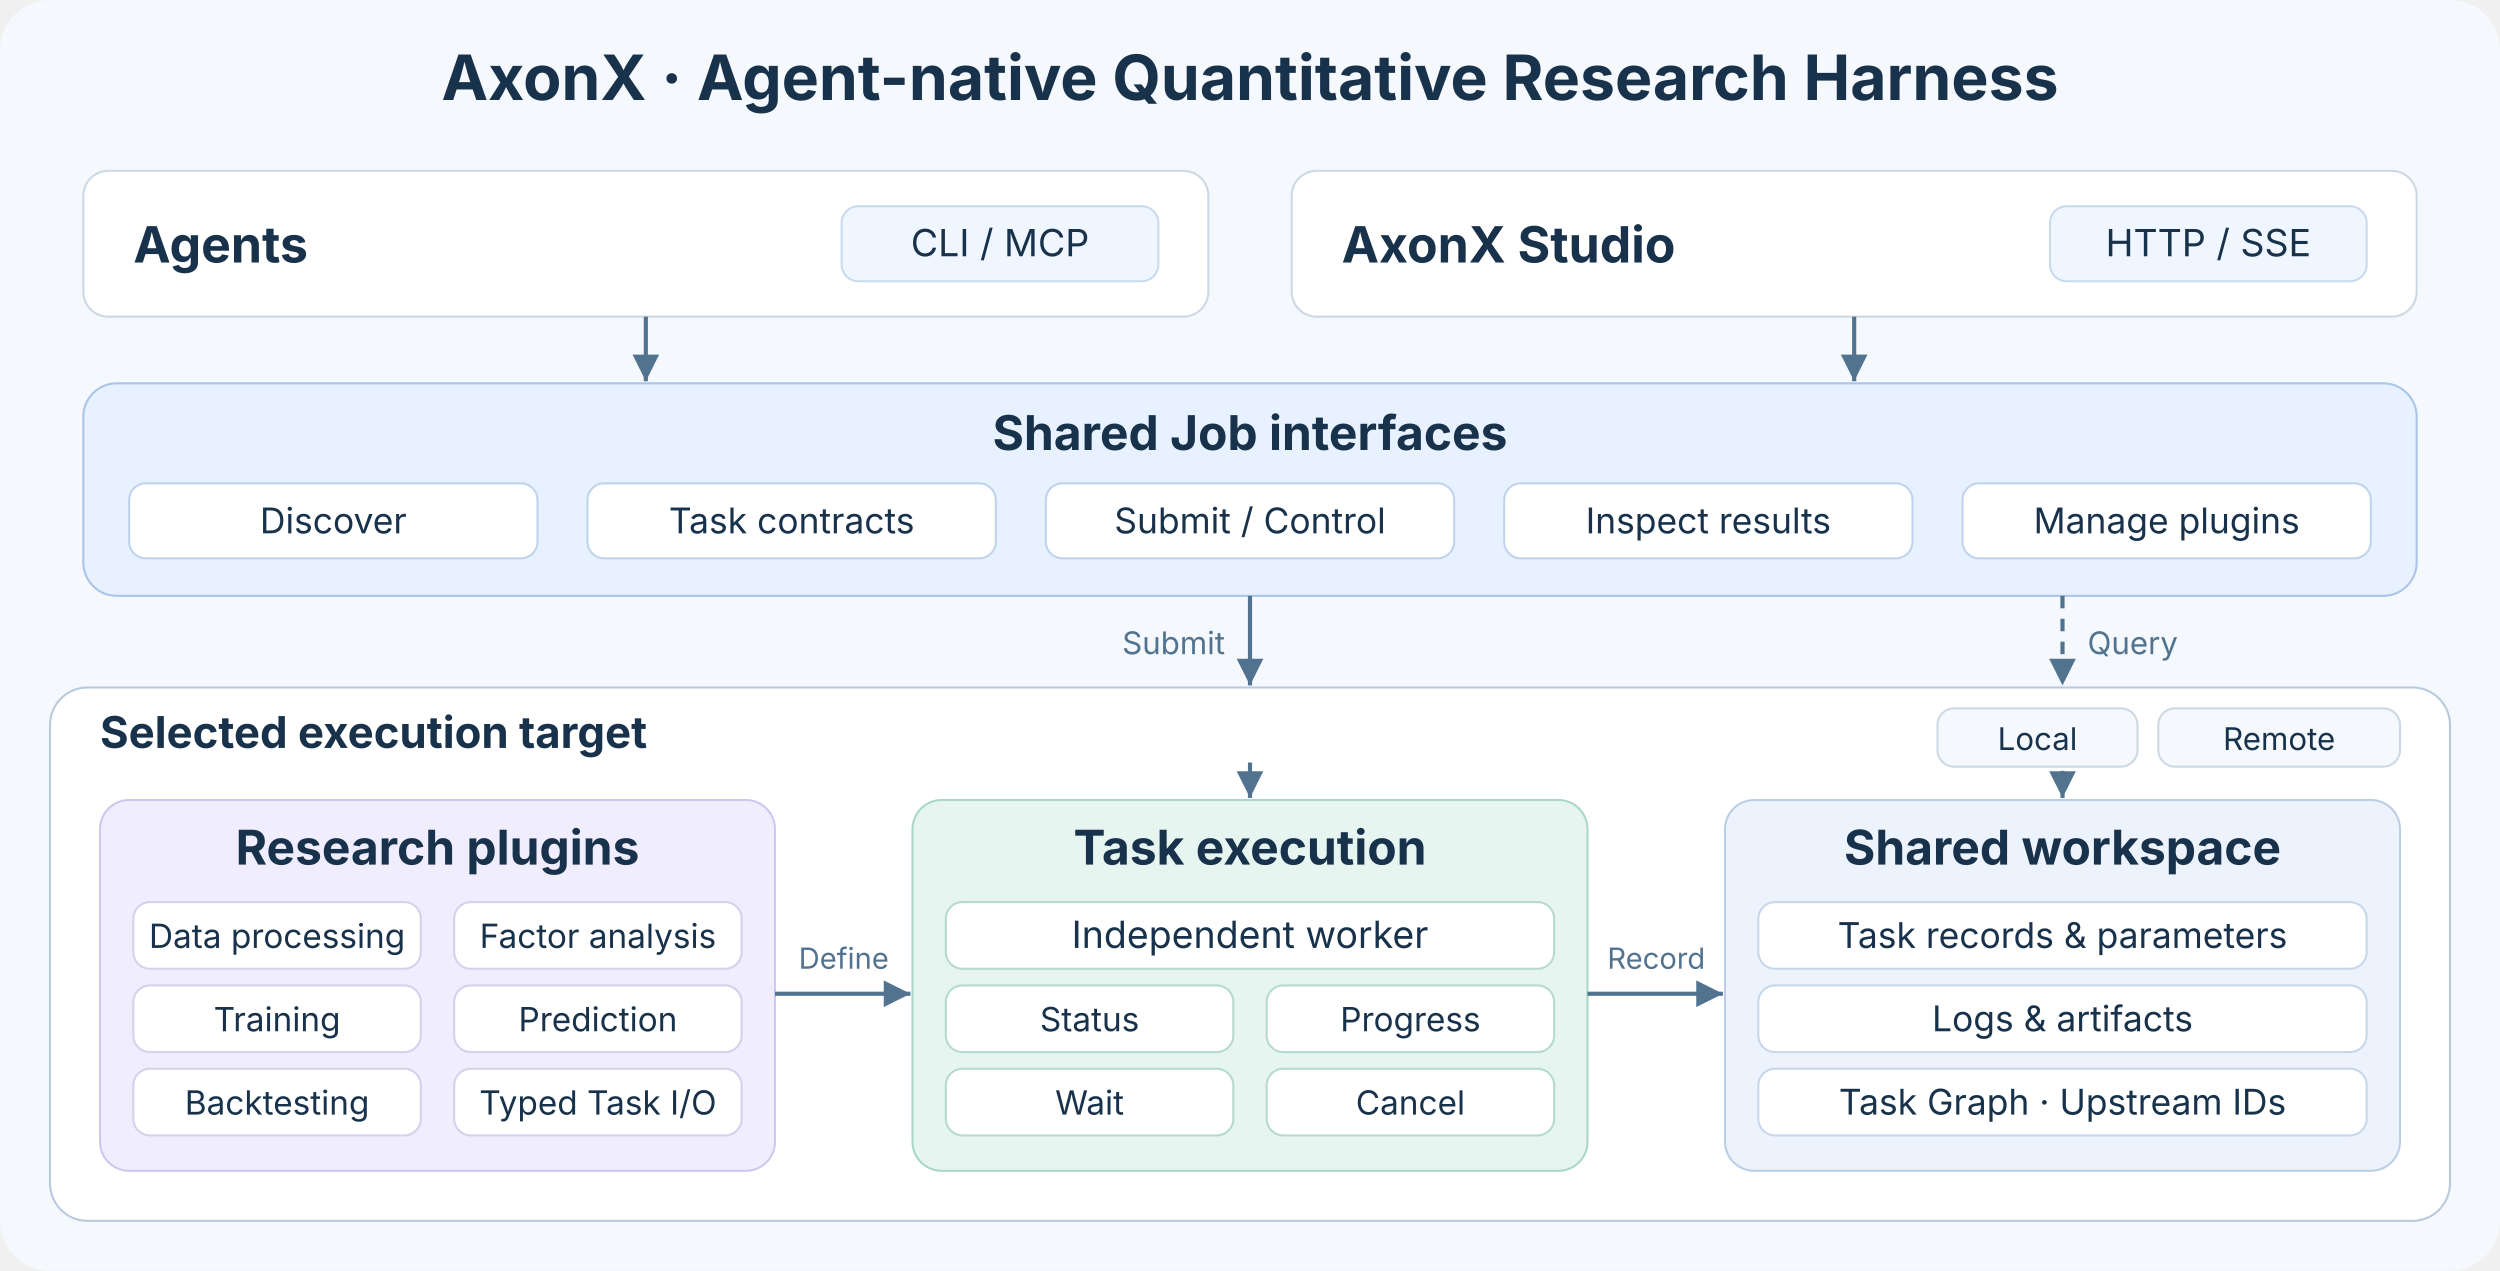
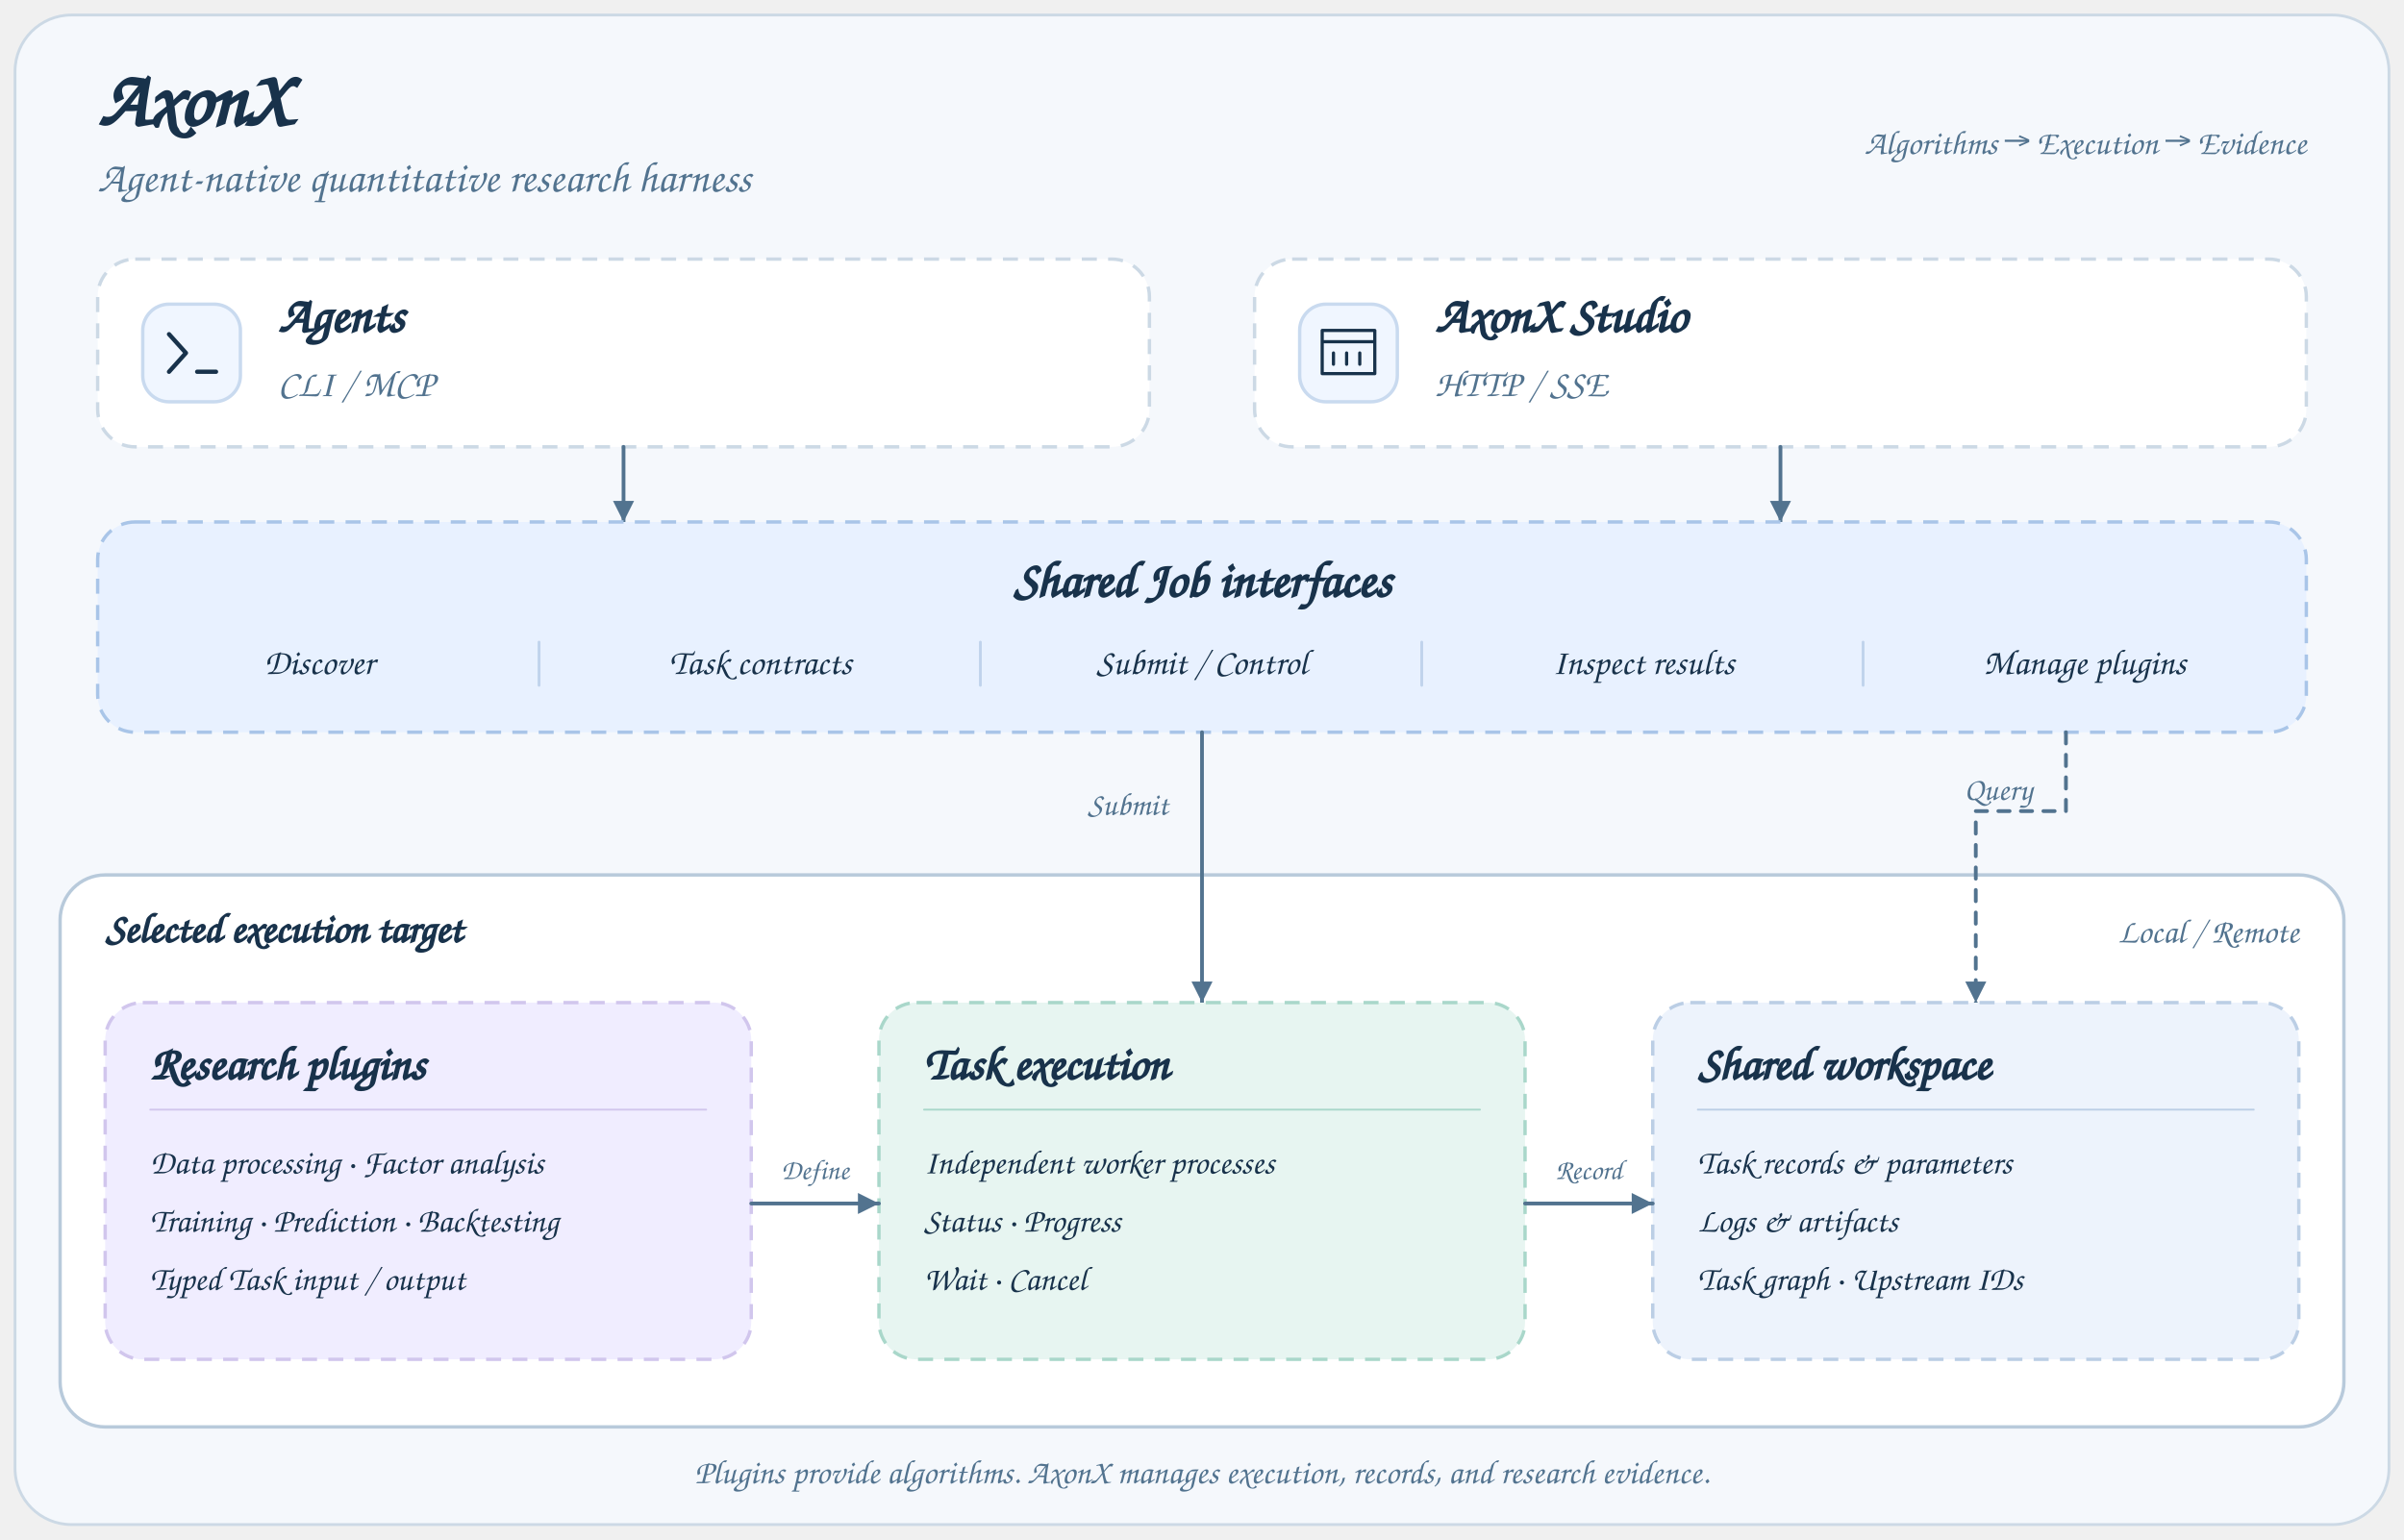
- <svg xmlns="http://www.w3.org/2000/svg" width="1200" height="610" viewBox="0 0 1200 610" role="img" aria-labelledby="title desc">
+ <svg xmlns="http://www.w3.org/2000/svg" width="1280" height="820" viewBox="0 0 1280 820" role="img" aria-labelledby="title desc">
  <defs>
-     <marker id="arrow" viewBox="0 0 10 10" refX="9" refY="5" markerWidth="8" markerHeight="8" orient="auto-start-reverse">
+     <marker id="arrow" viewBox="0 0 10 10" refX="9" refY="5" markerWidth="7" markerHeight="7" orient="auto">
      <path d="M 1 1 L 9 5 L 1 9 Z" fill="#52738f" />
    </marker>
  </defs>
-   <rect width="1200" height="610" rx="24" fill="#f5f8fc" />
-   <g font-family="-apple-system, BlinkMacSystemFont, 'Segoe UI', sans-serif" fill="#18324b">
-     <text x="600" y="48" font-size="30" font-weight="700" fill="#18324b" text-anchor="middle">AxonX · Agent-native Quantitative Research Harness</text>
-     <rect x="40" y="82" width="540" height="70" rx="12" fill="#ffffff" stroke="#ccd9e5" />
-     <text x="64" y="126" font-size="24" font-weight="700" fill="#18324b" text-anchor="start">Agents</text>
-     <rect x="404" y="99" width="152" height="36" rx="8" fill="#f0f6ff" stroke="#c9daef" />
-     <text x="480.0" y="123.0" font-size="18" font-weight="400" fill="#18324b" text-anchor="middle">CLI / MCP</text>
-     <rect x="620" y="82" width="540" height="70" rx="12" fill="#ffffff" stroke="#ccd9e5" />
-     <text x="644" y="126" font-size="24" font-weight="700" fill="#18324b" text-anchor="start">AxonX Studio</text>
-     <rect x="984" y="99" width="152" height="36" rx="8" fill="#f0f6ff" stroke="#c9daef" />
-     <text x="1060.0" y="123.0" font-size="18" font-weight="400" fill="#18324b" text-anchor="middle">HTTP / SSE</text>
-     <path d="M 310 152 V 183" fill="none" stroke="#52738f" stroke-width="2" marker-end="url(#arrow)" />
-     <path d="M 890 152 V 183" fill="none" stroke="#52738f" stroke-width="2" marker-end="url(#arrow)" />
-     <rect x="40" y="184" width="1120" height="102" rx="16" fill="#e8f1ff" stroke="#a9c5e8" />
-     <text x="600" y="216" font-size="23" font-weight="700" fill="#18324b" text-anchor="middle">Shared Job interfaces</text>
-     <rect x="62" y="232" width="196" height="36" rx="8" fill="#ffffff" stroke="#c0d3ec" />
-     <text x="160.0" y="256.0" font-size="17" font-weight="400" fill="#18324b" text-anchor="middle">Discover</text>
-     <rect x="282" y="232" width="196" height="36" rx="8" fill="#ffffff" stroke="#c0d3ec" />
-     <text x="380.0" y="256.0" font-size="17" font-weight="400" fill="#18324b" text-anchor="middle">Task contracts</text>
-     <rect x="502" y="232" width="196" height="36" rx="8" fill="#ffffff" stroke="#c0d3ec" />
-     <text x="600.0" y="256.0" font-size="17" font-weight="400" fill="#18324b" text-anchor="middle">Submit / Control</text>
-     <rect x="722" y="232" width="196" height="36" rx="8" fill="#ffffff" stroke="#c0d3ec" />
-     <text x="820.0" y="256.0" font-size="17" font-weight="400" fill="#18324b" text-anchor="middle">Inspect results</text>
-     <rect x="942" y="232" width="196" height="36" rx="8" fill="#ffffff" stroke="#c0d3ec" />
-     <text x="1040.0" y="256.0" font-size="17" font-weight="400" fill="#18324b" text-anchor="middle">Manage plugins</text>
-     <rect x="24" y="330" width="1152" height="256" rx="18" fill="#ffffff" stroke="#b8cadb" />
-     <text x="48" y="359" font-size="21" font-weight="700" fill="#18324b" text-anchor="start">Selected execution target</text>
-     <rect x="930" y="340" width="96" height="28" rx="8" fill="#f5f8fc" stroke="#ccd9e5" />
-     <text x="978.0" y="360.0" font-size="15" font-weight="400" fill="#18324b" text-anchor="middle">Local</text>
-     <rect x="1036" y="340" width="116" height="28" rx="8" fill="#f5f8fc" stroke="#ccd9e5" />
-     <text x="1094.0" y="360.0" font-size="15" font-weight="400" fill="#18324b" text-anchor="middle">Remote</text>
-     <path d="M 600 286 V 329" fill="none" stroke="#52738f" stroke-width="2" marker-end="url(#arrow)" />
-     <text x="588" y="314" font-size="15" font-weight="400" fill="#52738f" text-anchor="end">Submit</text>
-     <path d="M 990 286 V 329" fill="none" stroke="#52738f" stroke-width="2" stroke-dasharray="6 5" marker-end="url(#arrow)" />
-     <text x="1002" y="314" font-size="15" font-weight="400" fill="#52738f" text-anchor="start">Query</text>
-     <path d="M 600 366 V 383" fill="none" stroke="#52738f" stroke-width="2" marker-end="url(#arrow)" />
-     <path d="M 990 370 V 383" fill="none" stroke="#52738f" stroke-width="2" stroke-dasharray="6 5" marker-end="url(#arrow)" />
-     <rect x="48" y="384" width="324" height="178" rx="14" fill="#f0edff" stroke="#d1c6ed" />
-     <text x="210" y="415" font-size="23" font-weight="700" fill="#18324b" text-anchor="middle">Research plugins</text>
-     <rect x="438" y="384" width="324" height="178" rx="14" fill="#e7f5f1" stroke="#a9d7ca" />
-     <text x="600" y="415" font-size="23" font-weight="700" fill="#18324b" text-anchor="middle">Task execution</text>
-     <rect x="828" y="384" width="324" height="178" rx="14" fill="#edf3fc" stroke="#bbcee5" />
-     <text x="990" y="415" font-size="23" font-weight="700" fill="#18324b" text-anchor="middle">Shared workspace</text>
-     <rect x="64" y="433" width="138" height="32" rx="8" fill="#ffffff" stroke="#d8cfed" />
-     <text x="133.0" y="455.0" font-size="16" font-weight="400" fill="#18324b" text-anchor="middle">Data processing</text>
-     <rect x="218" y="433" width="138" height="32" rx="8" fill="#ffffff" stroke="#d8cfed" />
-     <text x="287.0" y="455.0" font-size="16" font-weight="400" fill="#18324b" text-anchor="middle">Factor analysis</text>
-     <rect x="64" y="473" width="138" height="32" rx="8" fill="#ffffff" stroke="#d8cfed" />
-     <text x="133.0" y="495.0" font-size="16" font-weight="400" fill="#18324b" text-anchor="middle">Training</text>
-     <rect x="218" y="473" width="138" height="32" rx="8" fill="#ffffff" stroke="#d8cfed" />
-     <text x="287.0" y="495.0" font-size="16" font-weight="400" fill="#18324b" text-anchor="middle">Prediction</text>
-     <rect x="64" y="513" width="138" height="32" rx="8" fill="#ffffff" stroke="#d8cfed" />
-     <text x="133.0" y="535.0" font-size="16" font-weight="400" fill="#18324b" text-anchor="middle">Backtesting</text>
-     <rect x="218" y="513" width="138" height="32" rx="8" fill="#ffffff" stroke="#d8cfed" />
-     <text x="287.0" y="535.0" font-size="16" font-weight="400" fill="#18324b" text-anchor="middle">Typed Task I/O</text>
-     <rect x="454" y="433" width="292" height="32" rx="8" fill="#ffffff" stroke="#b6dacd" />
-     <text x="600.0" y="455.0" font-size="18" font-weight="400" fill="#18324b" text-anchor="middle">Independent worker</text>
-     <rect x="454" y="473" width="138" height="32" rx="8" fill="#ffffff" stroke="#b6dacd" />
-     <text x="523.0" y="495.0" font-size="16" font-weight="400" fill="#18324b" text-anchor="middle">Status</text>
-     <rect x="608" y="473" width="138" height="32" rx="8" fill="#ffffff" stroke="#b6dacd" />
-     <text x="677.0" y="495.0" font-size="16" font-weight="400" fill="#18324b" text-anchor="middle">Progress</text>
-     <rect x="454" y="513" width="138" height="32" rx="8" fill="#ffffff" stroke="#b6dacd" />
-     <text x="523.0" y="535.0" font-size="16" font-weight="400" fill="#18324b" text-anchor="middle">Wait</text>
-     <rect x="608" y="513" width="138" height="32" rx="8" fill="#ffffff" stroke="#b6dacd" />
-     <text x="677.0" y="535.0" font-size="16" font-weight="400" fill="#18324b" text-anchor="middle">Cancel</text>
-     <rect x="844" y="433" width="292" height="32" rx="8" fill="#ffffff" stroke="#c7d6eb" />
-     <text x="990.0" y="455.0" font-size="17" font-weight="400" fill="#18324b" text-anchor="middle">Task records &amp; parameters</text>
-     <rect x="844" y="473" width="292" height="32" rx="8" fill="#ffffff" stroke="#c7d6eb" />
-     <text x="990.0" y="495.0" font-size="17" font-weight="400" fill="#18324b" text-anchor="middle">Logs &amp; artifacts</text>
-     <rect x="844" y="513" width="292" height="32" rx="8" fill="#ffffff" stroke="#c7d6eb" />
-     <text x="990.0" y="535.0" font-size="17" font-weight="400" fill="#18324b" text-anchor="middle">Task Graph · Upstream IDs</text>
-     <path d="M 372 477 H 437" fill="none" stroke="#52738f" stroke-width="2" marker-end="url(#arrow)" />
-     <text x="405" y="465" font-size="14" font-weight="400" fill="#52738f" text-anchor="middle">Define</text>
-     <path d="M 762 477 H 827" fill="none" stroke="#52738f" stroke-width="2" marker-end="url(#arrow)" />
-     <text x="795" y="465" font-size="14" font-weight="400" fill="#52738f" text-anchor="middle">Record</text>
+   <rect x="8" y="8" width="1264" height="804" rx="30" fill="#f5f8fc" stroke="#ccd9e5" stroke-width="1.5" />
+   <g font-family="'Comic Sans MS', 'Chalkboard SE', 'Comic Neue', cursive" fill="#18324b" data-diagram-content="true">
+     <text x="52" y="67" font-size="42" font-weight="700" text-anchor="start" fill="#18324b">AxonX</text>
+     <text x="52" y="102" font-size="23" font-weight="400" text-anchor="start" fill="#52738f">Agent-native quantitative research harness</text>
+     <text x="1228" y="82" font-size="18" font-weight="400" text-anchor="end" fill="#52738f">Algorithms → Execution → Evidence</text>
+     <rect x="52" y="138" width="560" height="100" rx="20" fill="#ffffff" stroke="#ccd9e5" stroke-width="1.8" stroke-dasharray="8 6" />
+     <rect x="76" y="162" width="52" height="52" rx="14" fill="#f0f6ff" stroke="#c9daef" stroke-width="1.8" />
+     <path d="M 90 178 l 9 10 -9 10 M 105 198 h 10" fill="none" stroke="#18324b" stroke-width="2.3" stroke-linecap="round" stroke-linejoin="round" />
+     <text x="148" y="177" font-size="27" font-weight="700" text-anchor="start" fill="#18324b">Agents</text>
+     <text x="148" y="211" font-size="20" font-weight="400" text-anchor="start" fill="#52738f">CLI / MCP</text>
+     <rect x="668" y="138" width="560" height="100" rx="20" fill="#ffffff" stroke="#ccd9e5" stroke-width="1.8" stroke-dasharray="8 6" />
+     <rect x="692" y="162" width="52" height="52" rx="14" fill="#f0f6ff" stroke="#c9daef" stroke-width="1.8" />
+     <path d="M 704 176 h 28 v 23 h -28 z M 704 182 h 28 M 710 188 v 6 M 717 188 v 6 M 724 188 v 6" fill="none" stroke="#18324b" stroke-width="1.7" stroke-linecap="round" stroke-linejoin="round" />
+     <text x="764" y="177" font-size="27" font-weight="700" text-anchor="start" fill="#18324b">AxonX Studio</text>
+     <text x="764" y="211" font-size="20" font-weight="400" text-anchor="start" fill="#52738f">HTTP / SSE</text>
+     <path d="M 332 238 V 278" fill="none" stroke="#52738f" stroke-width="2" stroke-linecap="round" stroke-linejoin="round" marker-end="url(#arrow)" />
+     <path d="M 948 238 V 278" fill="none" stroke="#52738f" stroke-width="2" stroke-linecap="round" stroke-linejoin="round" marker-end="url(#arrow)" />
+     <rect x="52" y="278" width="1176" height="112" rx="20" fill="#e8f1ff" stroke="#a9c5e8" stroke-width="1.8" stroke-dasharray="8 6" />
+     <text x="640" y="318" font-size="27" font-weight="700" text-anchor="middle" fill="#18324b">Shared Job interfaces</text>
+     <text x="170" y="359" font-size="19" font-weight="400" text-anchor="middle" fill="#18324b">Discover</text>
+     <path d="M 287 342 v 23" fill="none" stroke="#c0d3ec" stroke-width="1.5" stroke-linecap="round" stroke-linejoin="round" />
+     <text x="405" y="359" font-size="19" font-weight="400" text-anchor="middle" fill="#18324b">Task contracts</text>
+     <path d="M 522 342 v 23" fill="none" stroke="#c0d3ec" stroke-width="1.5" stroke-linecap="round" stroke-linejoin="round" />
+     <text x="640" y="359" font-size="19" font-weight="400" text-anchor="middle" fill="#18324b">Submit / Control</text>
+     <path d="M 757 342 v 23" fill="none" stroke="#c0d3ec" stroke-width="1.5" stroke-linecap="round" stroke-linejoin="round" />
+     <text x="875" y="359" font-size="19" font-weight="400" text-anchor="middle" fill="#18324b">Inspect results</text>
+     <path d="M 992 342 v 23" fill="none" stroke="#c0d3ec" stroke-width="1.5" stroke-linecap="round" stroke-linejoin="round" />
+     <text x="1110" y="359" font-size="19" font-weight="400" text-anchor="middle" fill="#18324b">Manage plugins</text>
+     <rect x="32" y="466" width="1216" height="294" rx="24" fill="#ffffff" stroke="#b8cadb" stroke-width="1.8" />
+     <text x="56" y="502" font-size="22" font-weight="700" text-anchor="start" fill="#18324b">Selected execution target</text>
+     <text x="1224" y="502" font-size="18" font-weight="400" text-anchor="end" fill="#52738f">Local / Remote</text>
+     <path d="M 640 390 V 534" fill="none" stroke="#52738f" stroke-width="2" stroke-linecap="round" stroke-linejoin="round" marker-end="url(#arrow)" />
+     <text x="622" y="434" font-size="17" font-weight="400" text-anchor="end" fill="#52738f">Submit</text>
+     <path d="M 1100 390 V 432 H 1052 V 534" fill="none" stroke="#52738f" stroke-width="2" stroke-linecap="round" stroke-linejoin="round" stroke-dasharray="6 6" marker-end="url(#arrow)" />
+     <text x="1082" y="426" font-size="17" font-weight="400" text-anchor="end" fill="#52738f">Query</text>
+     <rect x="56" y="534" width="344" height="190" rx="20" fill="#f0edff" stroke="#d1c6ed" stroke-width="1.8" stroke-dasharray="8 6" />
+     <text x="80" y="575" font-size="25" font-weight="700" text-anchor="start" fill="#18324b">Research plugins</text>
+     <path d="M 80 591 H 376" fill="none" stroke="#d1c6ed" stroke-width="1" stroke-linecap="round" stroke-linejoin="round" />
+     <text x="80" y="625" font-size="18" font-weight="400" text-anchor="start" fill="#18324b">Data processing · Factor analysis</text>
+     <text x="80" y="656" font-size="18" font-weight="400" text-anchor="start" fill="#18324b">Training · Prediction · Backtesting</text>
+     <text x="80" y="687" font-size="18" font-weight="400" text-anchor="start" fill="#18324b">Typed Task input / output</text>
+     <rect x="468" y="534" width="344" height="190" rx="20" fill="#e7f5f1" stroke="#a9d7ca" stroke-width="1.8" stroke-dasharray="8 6" />
+     <text x="492" y="575" font-size="25" font-weight="700" text-anchor="start" fill="#18324b">Task execution</text>
+     <path d="M 492 591 H 788" fill="none" stroke="#a9d7ca" stroke-width="1" stroke-linecap="round" stroke-linejoin="round" />
+     <text x="492" y="625" font-size="18" font-weight="400" text-anchor="start" fill="#18324b">Independent worker processes</text>
+     <text x="492" y="656" font-size="18" font-weight="400" text-anchor="start" fill="#18324b">Status · Progress</text>
+     <text x="492" y="687" font-size="18" font-weight="400" text-anchor="start" fill="#18324b">Wait · Cancel</text>
+     <rect x="880" y="534" width="344" height="190" rx="20" fill="#edf3fc" stroke="#bbcee5" stroke-width="1.8" stroke-dasharray="8 6" />
+     <text x="904" y="575" font-size="25" font-weight="700" text-anchor="start" fill="#18324b">Shared workspace</text>
+     <path d="M 904 591 H 1200" fill="none" stroke="#bbcee5" stroke-width="1" stroke-linecap="round" stroke-linejoin="round" />
+     <text x="904" y="625" font-size="18" font-weight="400" text-anchor="start" fill="#18324b">Task records &amp; parameters</text>
+     <text x="904" y="656" font-size="18" font-weight="400" text-anchor="start" fill="#18324b">Logs &amp; artifacts</text>
+     <text x="904" y="687" font-size="18" font-weight="400" text-anchor="start" fill="#18324b">Task graph · Upstream IDs</text>
+     <path d="M 400 641 H 468" fill="none" stroke="#52738f" stroke-width="2" stroke-linecap="round" stroke-linejoin="round" marker-end="url(#arrow)" />
+     <text x="434" y="628" font-size="15" font-weight="400" text-anchor="middle" fill="#52738f">Define</text>
+     <path d="M 812 641 H 880" fill="none" stroke="#52738f" stroke-width="2" stroke-linecap="round" stroke-linejoin="round" marker-end="url(#arrow)" />
+     <text x="846" y="628" font-size="15" font-weight="400" text-anchor="middle" fill="#52738f">Record</text>
+     <text x="640" y="790" font-size="18" font-weight="400" text-anchor="middle" fill="#52738f">Plugins provide algorithms. AxonX manages execution, records, and research evidence.</text>
  </g>
</svg>
